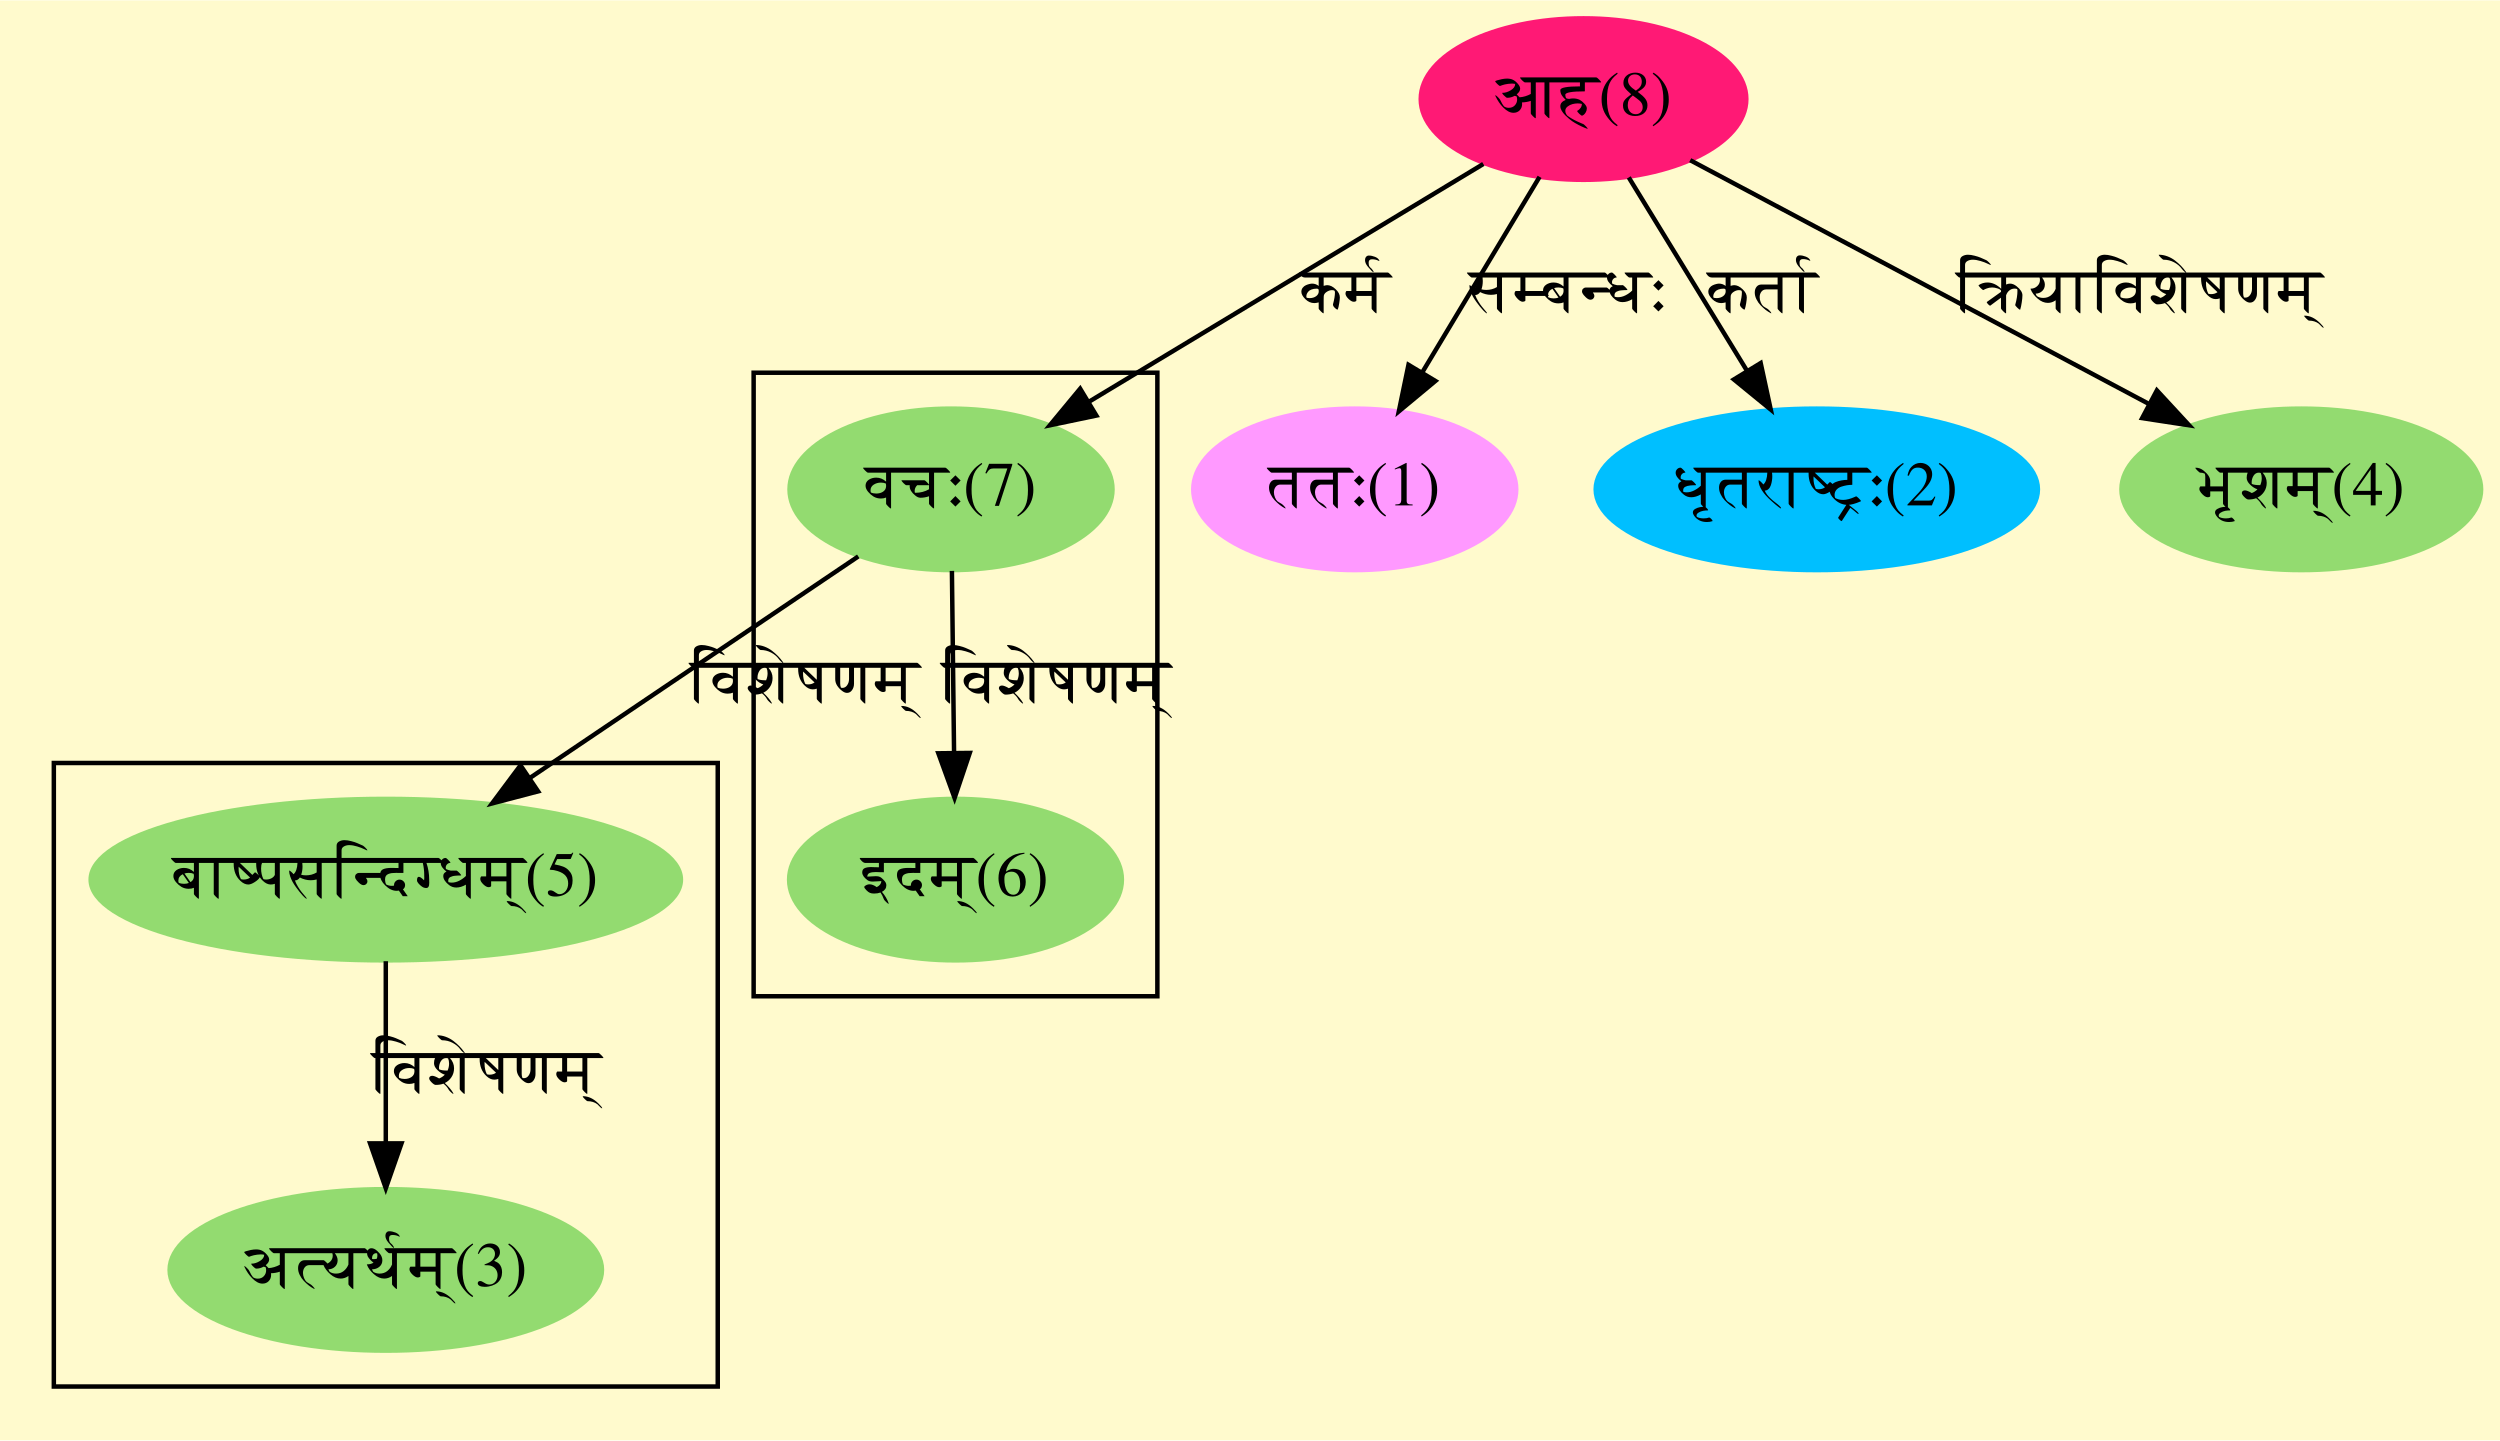
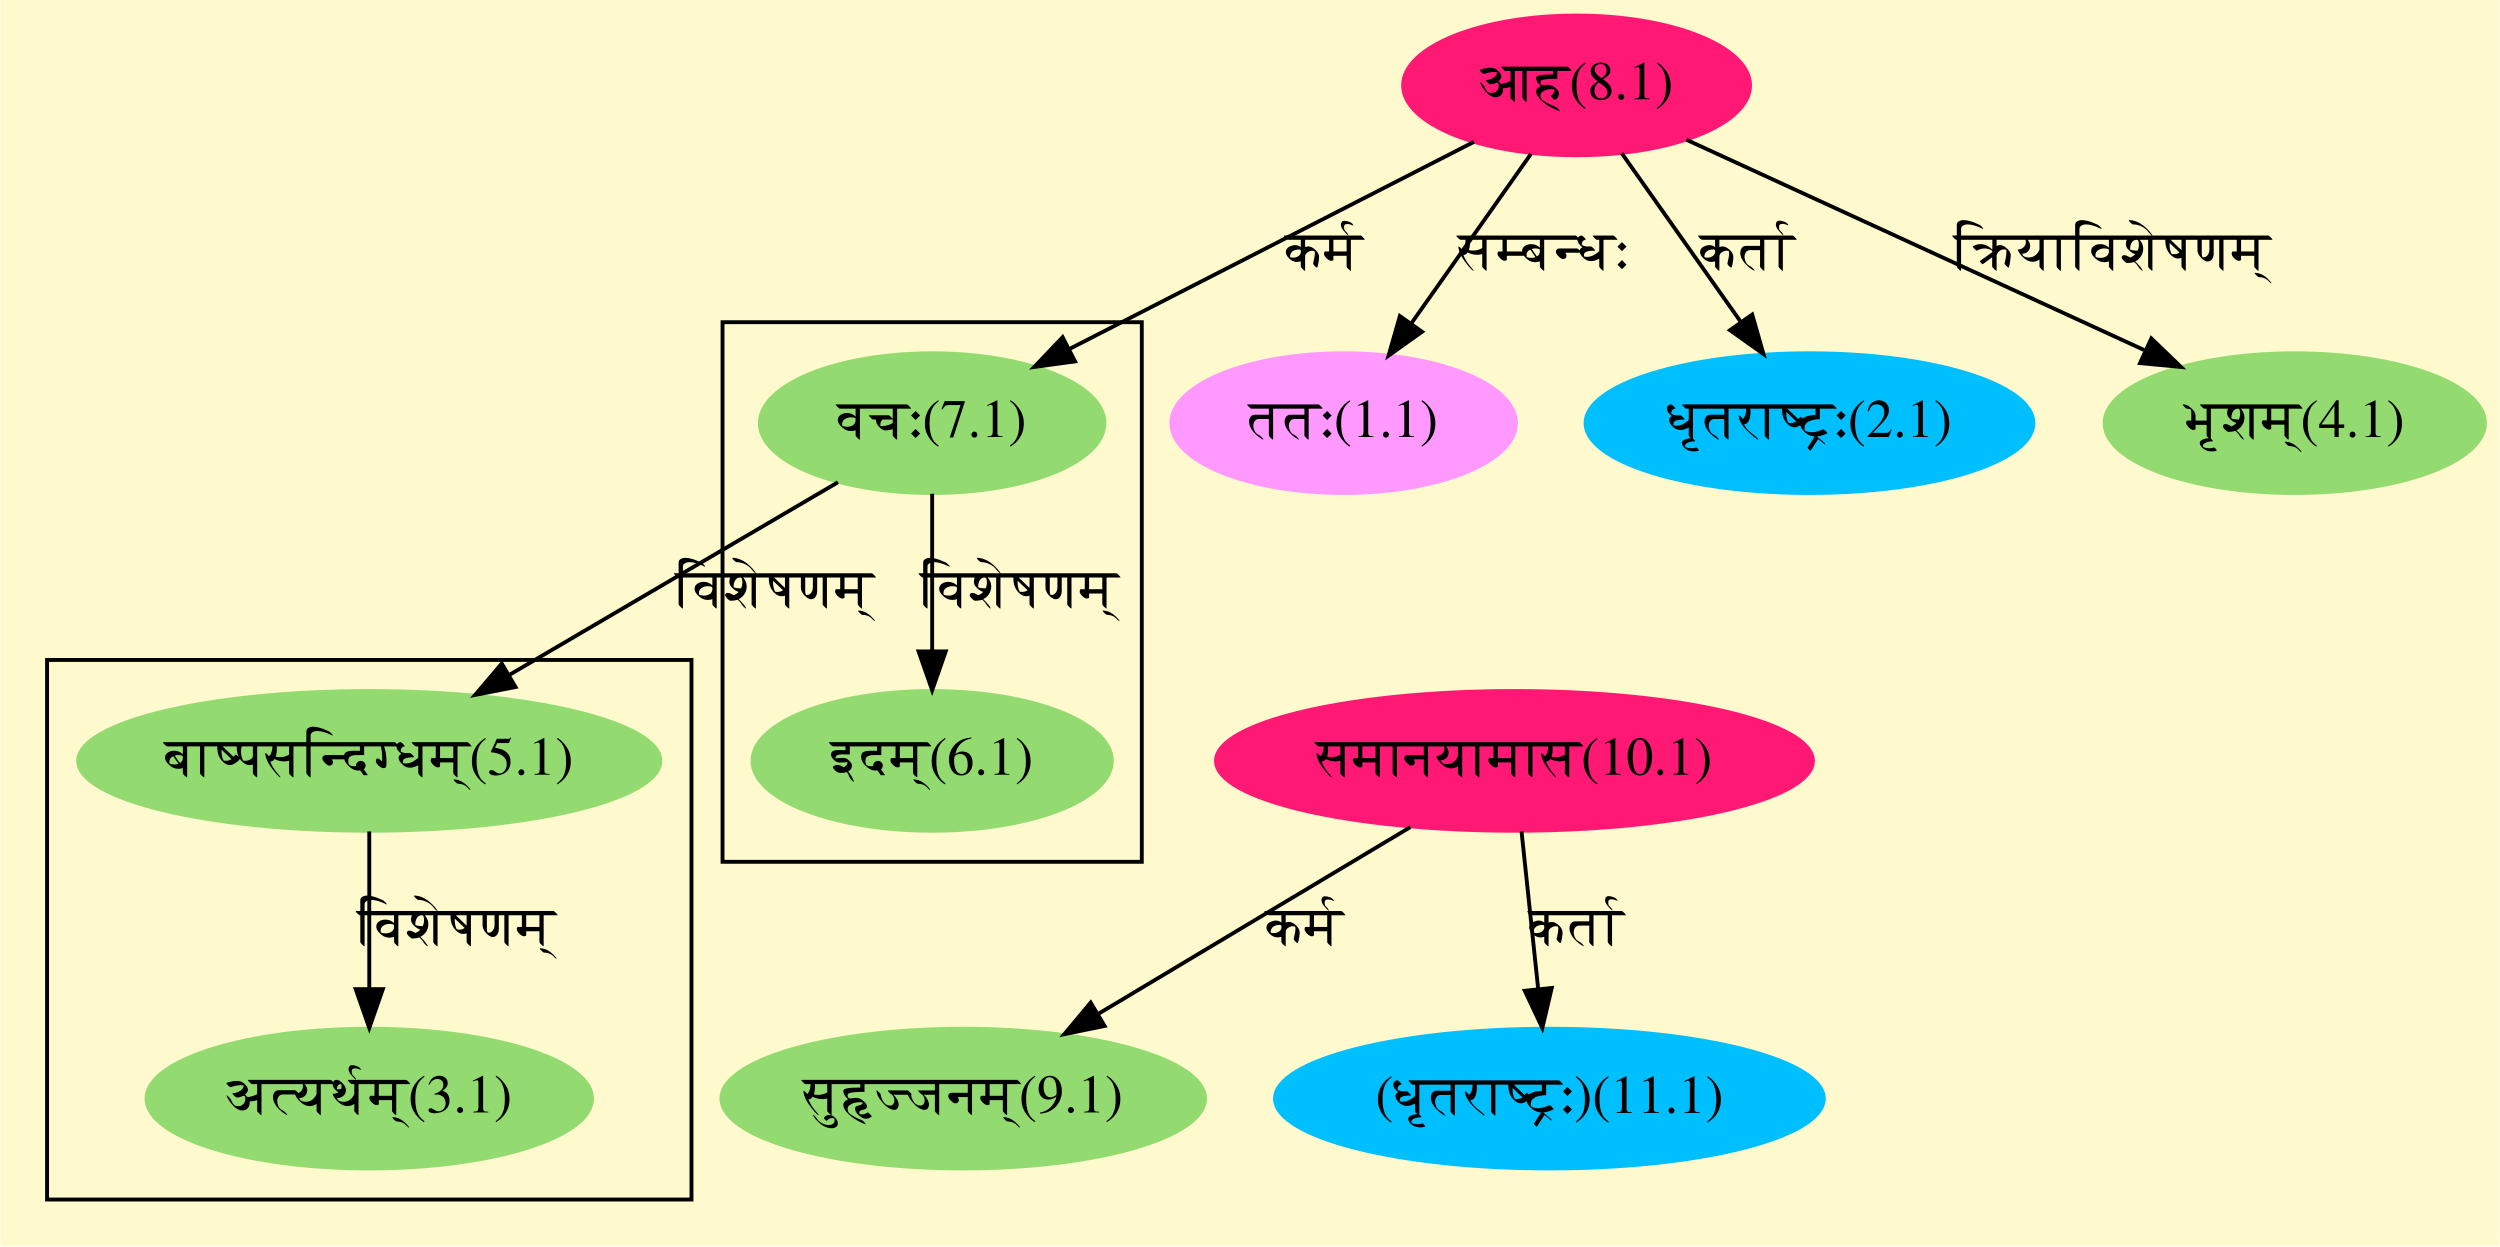
- <svg xmlns="http://www.w3.org/2000/svg" width="557pt" height="321pt" viewBox="0.00 0.00 557.30 321.00">
+ <svg xmlns="http://www.w3.org/2000/svg" width="644pt" height="321pt" viewBox="0.00 0.00 643.75 321.00">
  <g id="graph0" class="graph" transform="scale(1 1) rotate(0) translate(4 317)">
-     <polygon fill="#fffacd" stroke="transparent" points="-4,4 -4,-317 553.3,-317 553.3,4 -4,4" />
+     <polygon fill="#fffacd" stroke="transparent" points="-4,4 -4,-317 639.75,-317 639.75,4 -4,4" />
    <g id="clust1" class="cluster">
-       <polygon fill="#fffacd" stroke="black" points="8,-8 8,-147 156,-147 156,-8 8,-8" />
+       <polygon fill="#fffacd" stroke="black" points="8,-8 8,-147 174,-147 174,-8 8,-8" />
    </g>
    <g id="clust2" class="cluster">
-       <polygon fill="#fffacd" stroke="black" points="164,-95 164,-234 254,-234 254,-95 164,-95" />
+       <polygon fill="#fffacd" stroke="black" points="182,-95 182,-234 290,-234 290,-95 182,-95" />
    </g>
    <g id="node1" class="node">
-       <ellipse fill="#93db70" stroke="#93db70" cx="82" cy="-34" rx="48.19" ry="18" />
-       <text text-anchor="middle" x="82" y="-30.3" font-family="Times,serif" font-size="14.00">अत्यर्थम्(3)</text>
+       <ellipse fill="#93db70" stroke="#93db70" cx="91" cy="-34" rx="57.39" ry="18" />
+       <text text-anchor="middle" x="91" y="-30.3" font-family="Times,serif" font-size="14.00">अत्यर्थम्(3.1)</text>
    </g>
    <g id="node2" class="node">
-       <ellipse fill="#93db70" stroke="#93db70" cx="82" cy="-121" rx="65.79" ry="18" />
-       <text text-anchor="middle" x="82" y="-117.3" font-family="Times,serif" font-size="14.00">बाष्पसन्दिग्धम्(5)</text>
+       <ellipse fill="#93db70" stroke="#93db70" cx="91" cy="-121" rx="74.99" ry="18" />
+       <text text-anchor="middle" x="91" y="-117.3" font-family="Times,serif" font-size="14.00">बाष्पसन्दिग्धम्(5.1)</text>
    </g>
    <g id="edge3" class="edge">
-       <path fill="none" stroke="black" d="M82,-62.27C82,-75.58 82,-91.19 82,-102.82" />
-       <polygon fill="black" stroke="black" points="85.5,-62.2 82,-52.2 78.5,-62.2 85.5,-62.2" />
-       <text text-anchor="middle" x="104.5" y="-73.8" font-family="Times,serif" font-size="14.00">विशेषणम्</text>
+       <path fill="none" stroke="black" d="M91,-62.27C91,-75.58 91,-91.19 91,-102.82" />
+       <polygon fill="black" stroke="black" points="94.5,-62.2 91,-52.2 87.5,-62.2 94.5,-62.2" />
+       <text text-anchor="middle" x="113.5" y="-73.8" font-family="Times,serif" font-size="14.00">विशेषणम्</text>
    </g>
    <g id="node3" class="node">
-       <ellipse fill="#93db70" stroke="#93db70" cx="208" cy="-208" rx="36" ry="18" />
-       <text text-anchor="middle" x="208" y="-204.3" font-family="Times,serif" font-size="14.00">वचः(7)</text>
+       <ellipse fill="#93db70" stroke="#93db70" cx="236" cy="-208" rx="44.39" ry="18" />
+       <text text-anchor="middle" x="236" y="-204.3" font-family="Times,serif" font-size="14.00">वचः(7.1)</text>
    </g>
    <g id="edge5" class="edge">
-       <path fill="none" stroke="black" d="M114.13,-143.67C137.14,-159.2 167.46,-179.65 187.33,-193.05" />
-       <polygon fill="black" stroke="black" points="115.95,-140.68 105.7,-137.99 112.03,-146.48 115.95,-140.68" />
-       <text text-anchor="middle" x="175.5" y="-160.8" font-family="Times,serif" font-size="14.00">विशेषणम्</text>
+       <path fill="none" stroke="black" d="M127.22,-143.23C153.61,-158.7 188.65,-179.24 211.74,-192.78" />
+       <polygon fill="black" stroke="black" points="128.67,-140.03 118.27,-137.99 125.13,-146.06 128.67,-140.03" />
+       <text text-anchor="middle" x="195.5" y="-160.8" font-family="Times,serif" font-size="14.00">विशेषणम्</text>
    </g>
    <g id="node6" class="node">
-       <ellipse fill="#ff1975" stroke="#ff1975" cx="349" cy="-295" rx="36.29" ry="18" />
-       <text text-anchor="middle" x="349" y="-291.3" font-family="Times,serif" font-size="14.00">आह(8)</text>
+       <ellipse fill="#ff1975" stroke="#ff1975" cx="402" cy="-295" rx="44.69" ry="18" />
+       <text text-anchor="middle" x="402" y="-291.3" font-family="Times,serif" font-size="14.00">आह(8.1)</text>
    </g>
    <g id="edge7" class="edge">
-       <path fill="none" stroke="black" d="M238.91,-227.63C265.42,-243.61 302.98,-266.26 326.66,-280.53" />
-       <polygon fill="black" stroke="black" points="240.4,-224.45 230.03,-222.28 236.79,-230.44 240.4,-224.45" />
-       <text text-anchor="middle" x="296" y="-247.8" font-family="Times,serif" font-size="14.00">कर्म</text>
+       <path fill="none" stroke="black" d="M271.52,-227.19C302.72,-243.16 347.4,-266.04 375.55,-280.45" />
+       <polygon fill="black" stroke="black" points="272.8,-223.91 262.3,-222.47 269.61,-230.14 272.8,-223.91" />
+       <text text-anchor="middle" x="337" y="-247.8" font-family="Times,serif" font-size="14.00">कर्म</text>
    </g>
    <g id="node4" class="node">
-       <ellipse fill="#93db70" stroke="#93db70" cx="209" cy="-121" rx="37.09" ry="18" />
-       <text text-anchor="middle" x="209" y="-117.3" font-family="Times,serif" font-size="14.00">इदम्(6)</text>
+       <ellipse fill="#93db70" stroke="#93db70" cx="236" cy="-121" rx="46.29" ry="18" />
+       <text text-anchor="middle" x="236" y="-117.3" font-family="Times,serif" font-size="14.00">इदम्(6.1)</text>
    </g>
    <g id="edge6" class="edge">
-       <path fill="none" stroke="black" d="M208.68,-149.27C208.52,-162.58 208.34,-178.19 208.2,-189.82" />
-       <polygon fill="black" stroke="black" points="212.18,-149.24 208.8,-139.2 205.18,-149.16 212.18,-149.24" />
-       <text text-anchor="middle" x="231.5" y="-160.8" font-family="Times,serif" font-size="14.00">विशेषणम्</text>
+       <path fill="none" stroke="black" d="M236,-149.27C236,-162.58 236,-178.19 236,-189.82" />
+       <polygon fill="black" stroke="black" points="239.5,-149.2 236,-139.2 232.5,-149.2 239.5,-149.2" />
+       <text text-anchor="middle" x="258.5" y="-160.8" font-family="Times,serif" font-size="14.00">विशेषणम्</text>
    </g>
    <g id="node5" class="node">
-       <ellipse fill="#ff99ff" stroke="#ff99ff" cx="298" cy="-208" rx="36" ry="18" />
-       <text text-anchor="middle" x="298" y="-204.3" font-family="Times,serif" font-size="14.00">ततः(1)</text>
+       <ellipse fill="#ff99ff" stroke="#ff99ff" cx="342" cy="-208" rx="44.39" ry="18" />
+       <text text-anchor="middle" x="342" y="-204.3" font-family="Times,serif" font-size="14.00">ततः(1.1)</text>
    </g>
    <g id="edge1" class="edge">
-       <path fill="none" stroke="black" d="M313.07,-234.11C321.51,-248.18 331.8,-265.33 339.2,-277.66" />
-       <polygon fill="black" stroke="black" points="315.98,-232.16 307.83,-225.39 309.98,-235.76 315.98,-232.16" />
-       <text text-anchor="middle" x="345.5" y="-247.8" font-family="Times,serif" font-size="14.00">सम्बन्धः</text>
+       <path fill="none" stroke="black" d="M359.4,-233.65C369.32,-247.7 381.48,-264.92 390.26,-277.37" />
+       <polygon fill="black" stroke="black" points="362.19,-231.54 353.57,-225.39 356.48,-235.58 362.19,-231.54" />
+       <text text-anchor="middle" x="393.5" y="-247.8" font-family="Times,serif" font-size="14.00">सम्बन्धः</text>
    </g>
    <g id="node7" class="node">
-       <ellipse fill="#00bfff" stroke="#00bfff" cx="401" cy="-208" rx="49.29" ry="18" />
-       <text text-anchor="middle" x="401" y="-204.3" font-family="Times,serif" font-size="14.00">धृतराष्ट्रः(2)</text>
+       <ellipse fill="#00bfff" stroke="#00bfff" cx="462" cy="-208" rx="57.69" ry="18" />
+       <text text-anchor="middle" x="462" y="-204.3" font-family="Times,serif" font-size="14.00">धृतराष्ट्रः(2.1)</text>
    </g>
    <g id="edge2" class="edge">
-       <path fill="none" stroke="black" d="M385.42,-234.46C376.89,-248.42 366.55,-265.31 359.08,-277.53" />
-       <polygon fill="black" stroke="black" points="388.49,-236.15 390.73,-225.79 382.52,-232.5 388.49,-236.15" />
-       <text text-anchor="middle" x="389" y="-247.8" font-family="Times,serif" font-size="14.00">कर्ता</text>
+       <path fill="none" stroke="black" d="M444.31,-234.06C434.4,-248.09 422.33,-265.19 413.63,-277.53" />
+       <polygon fill="black" stroke="black" points="447.24,-235.98 450.15,-225.79 441.52,-231.94 447.24,-235.98" />
+       <text text-anchor="middle" x="446" y="-247.8" font-family="Times,serif" font-size="14.00">कर्ता</text>
    </g>
    <g id="node8" class="node">
-       <ellipse fill="#93db70" stroke="#93db70" cx="509" cy="-208" rx="40.09" ry="18" />
-       <text text-anchor="middle" x="509" y="-204.3" font-family="Times,serif" font-size="14.00">भृशम्(4)</text>
+       <ellipse fill="#93db70" stroke="#93db70" cx="587" cy="-208" rx="48.99" ry="18" />
+       <text text-anchor="middle" x="587" y="-204.3" font-family="Times,serif" font-size="14.00">भृशम्(4.1)</text>
    </g>
    <g id="edge4" class="edge">
-       <path fill="none" stroke="black" d="M474.94,-227.09C444.22,-243.41 399.83,-267 372.78,-281.37" />
-       <polygon fill="black" stroke="black" points="476.81,-230.06 484,-222.28 473.53,-223.88 476.81,-230.06" />
-       <text text-anchor="middle" x="473" y="-247.8" font-family="Times,serif" font-size="14.00">क्रियाविशेषणम्</text>
+       <path fill="none" stroke="black" d="M548.2,-226.83C512.95,-243.03 461.78,-266.53 430.27,-281.01" />
+       <polygon fill="black" stroke="black" points="550.06,-229.82 557.69,-222.47 547.14,-223.46 550.06,-229.82" />
+       <text text-anchor="middle" x="540" y="-247.8" font-family="Times,serif" font-size="14.00">क्रियाविशेषणम्</text>
+     </g>
+     <g id="node9" class="node">
+       <ellipse fill="#93db70" stroke="#93db70" cx="244" cy="-34" rx="62.29" ry="18" />
+       <text text-anchor="middle" x="244" y="-30.3" font-family="Times,serif" font-size="14.00">सुहृज्जनम्(9.1)</text>
+     </g>
+     <g id="node10" class="node">
+       <ellipse fill="#ff1975" stroke="#ff1975" cx="386" cy="-121" rx="76.89" ry="18" />
+       <text text-anchor="middle" x="386" y="-117.3" font-family="Times,serif" font-size="14.00">समानयामास(10.1)</text>
+     </g>
+     <g id="edge8" class="edge">
+       <path fill="none" stroke="black" d="M278.78,-55.82C303.56,-70.65 336.38,-90.3 359.16,-103.93" />
+       <polygon fill="black" stroke="black" points="280.42,-52.72 270.04,-50.59 276.83,-58.73 280.42,-52.72" />
+       <text text-anchor="middle" x="332" y="-73.8" font-family="Times,serif" font-size="14.00">कर्म</text>
+     </g>
+     <g id="node11" class="node">
+       <ellipse fill="#00bfff" stroke="#00bfff" cx="395" cy="-34" rx="70.69" ry="18" />
+       <text text-anchor="middle" x="395" y="-30.3" font-family="Times,serif" font-size="14.00">(धृतराष्ट्रः)(11.1)</text>
+     </g>
+     <g id="edge9" class="edge">
+       <path fill="none" stroke="black" d="M392.11,-62.27C390.7,-75.58 389.05,-91.19 387.82,-102.82" />
+       <polygon fill="black" stroke="black" points="395.61,-62.51 393.18,-52.2 388.65,-61.78 395.61,-62.51" />
+       <text text-anchor="middle" x="402" y="-73.8" font-family="Times,serif" font-size="14.00">कर्ता</text>
    </g>
  </g>
</svg>
